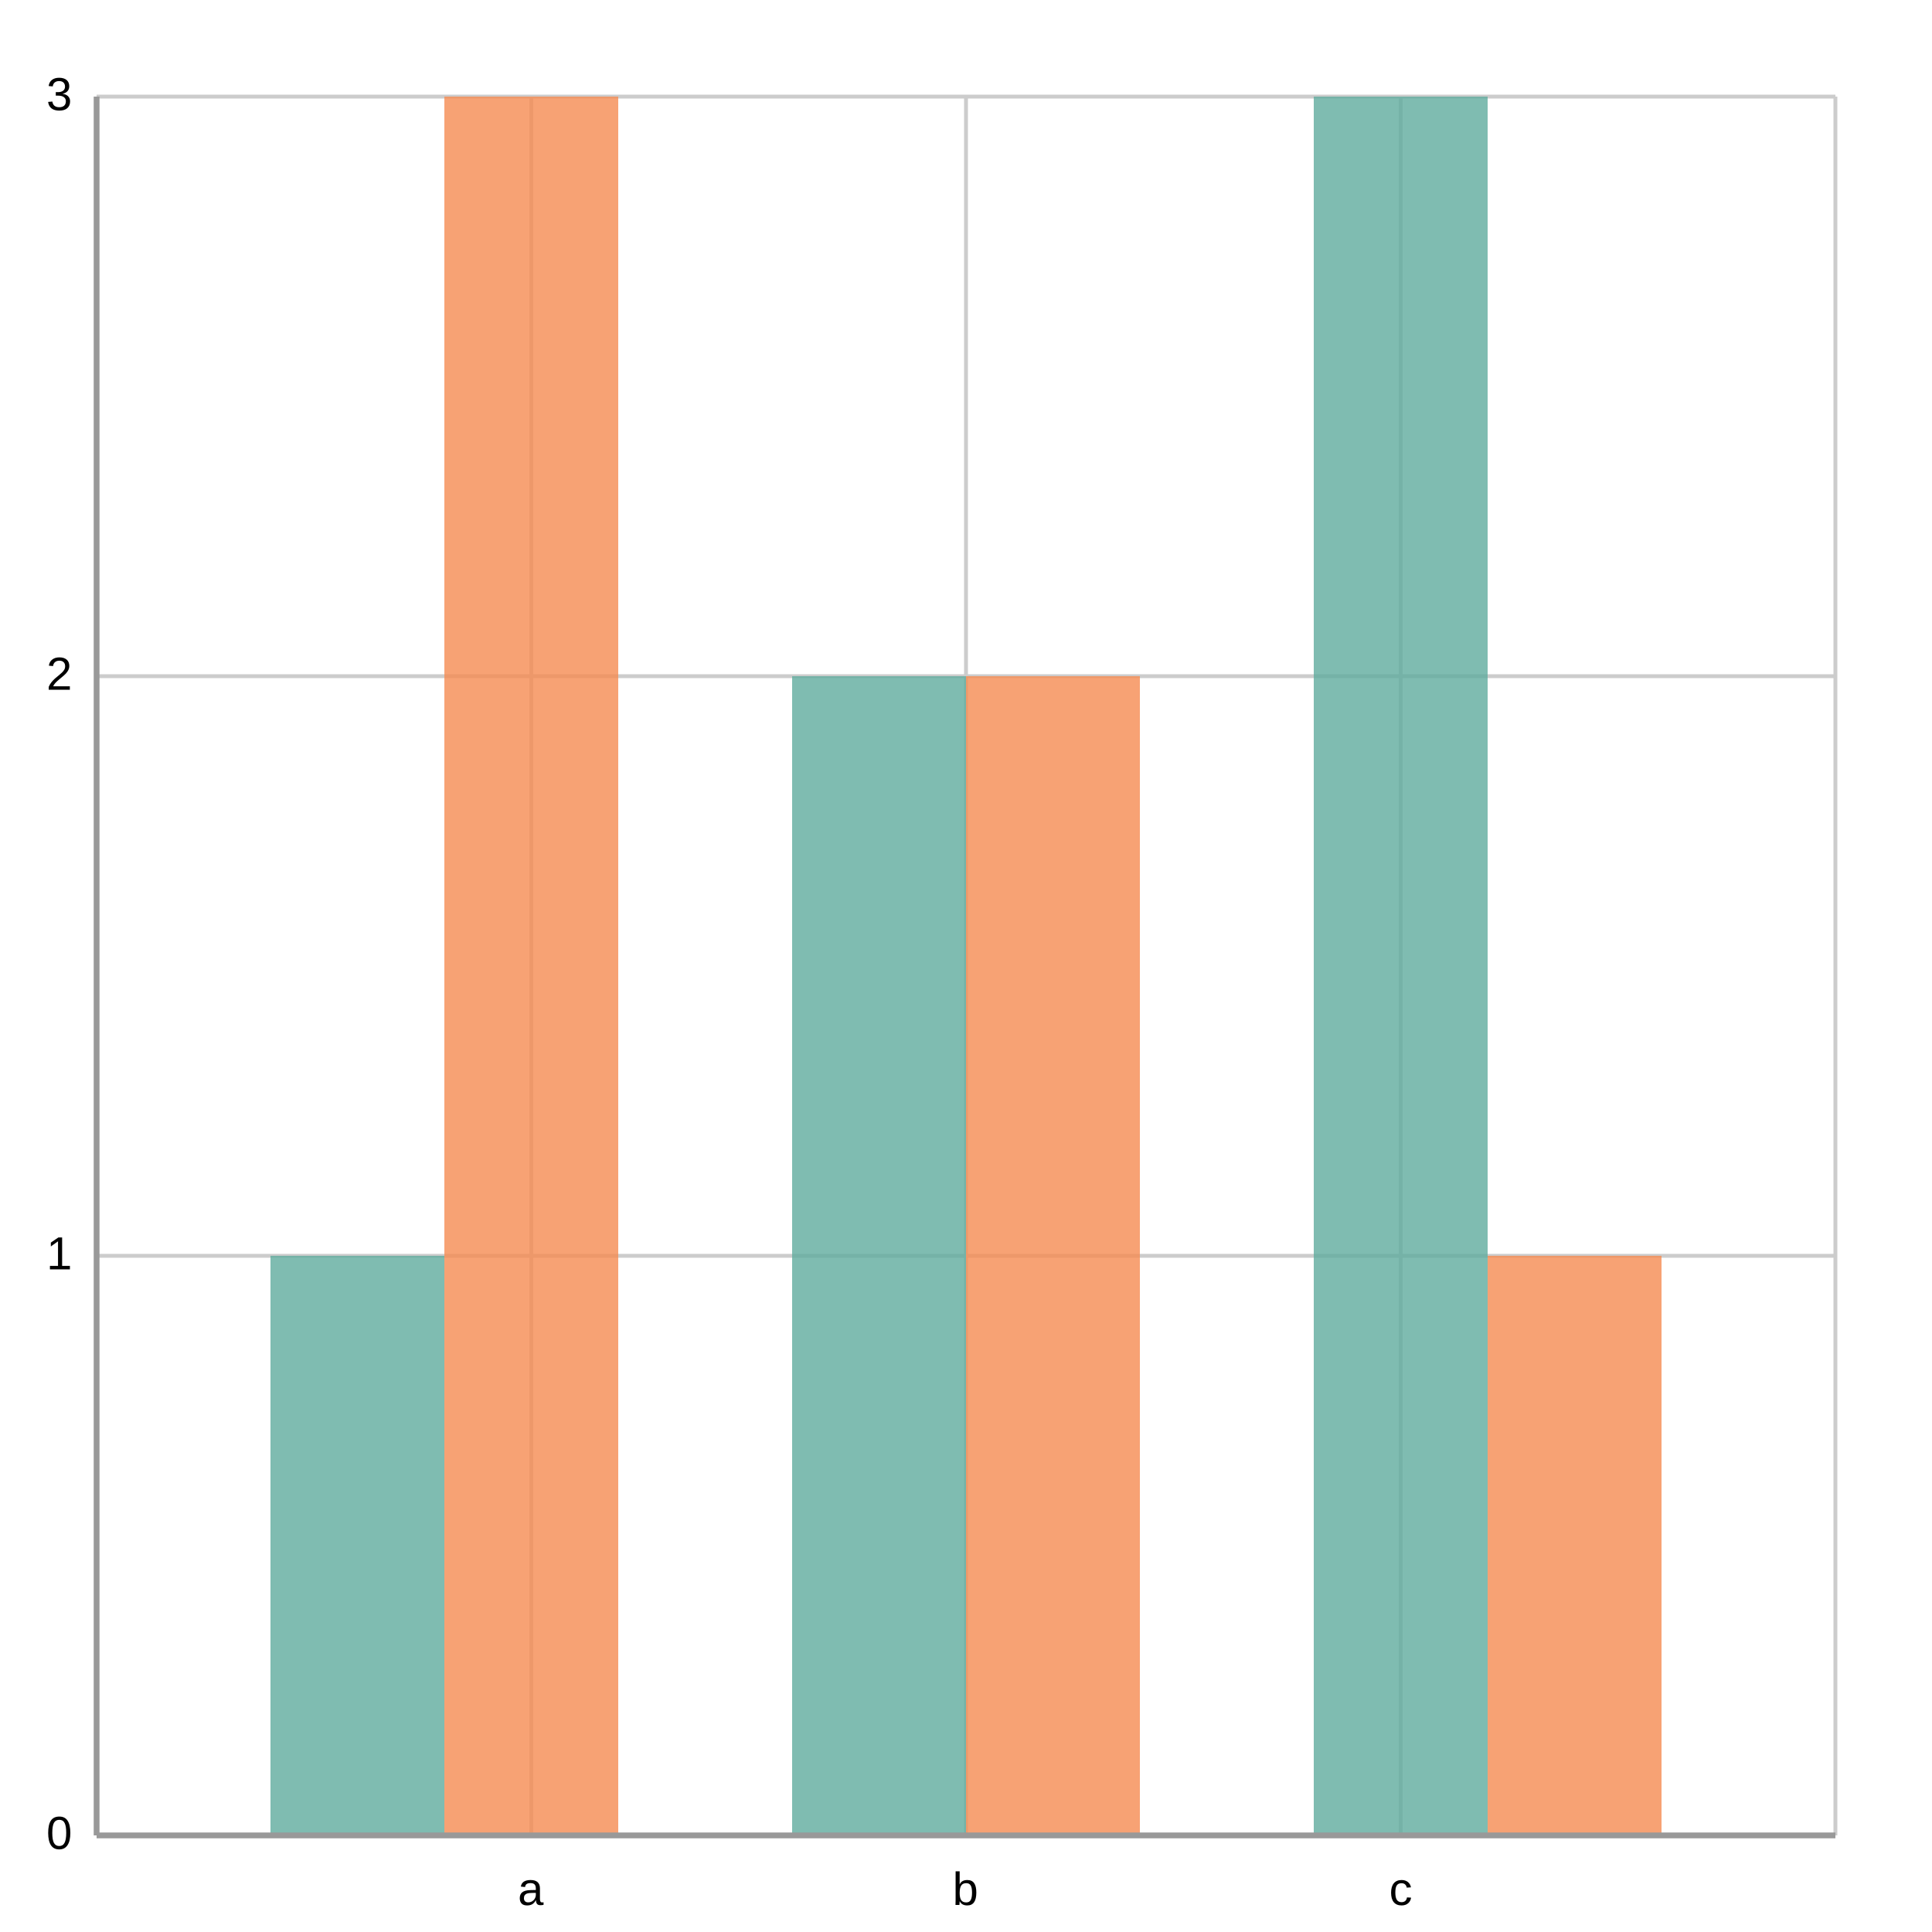
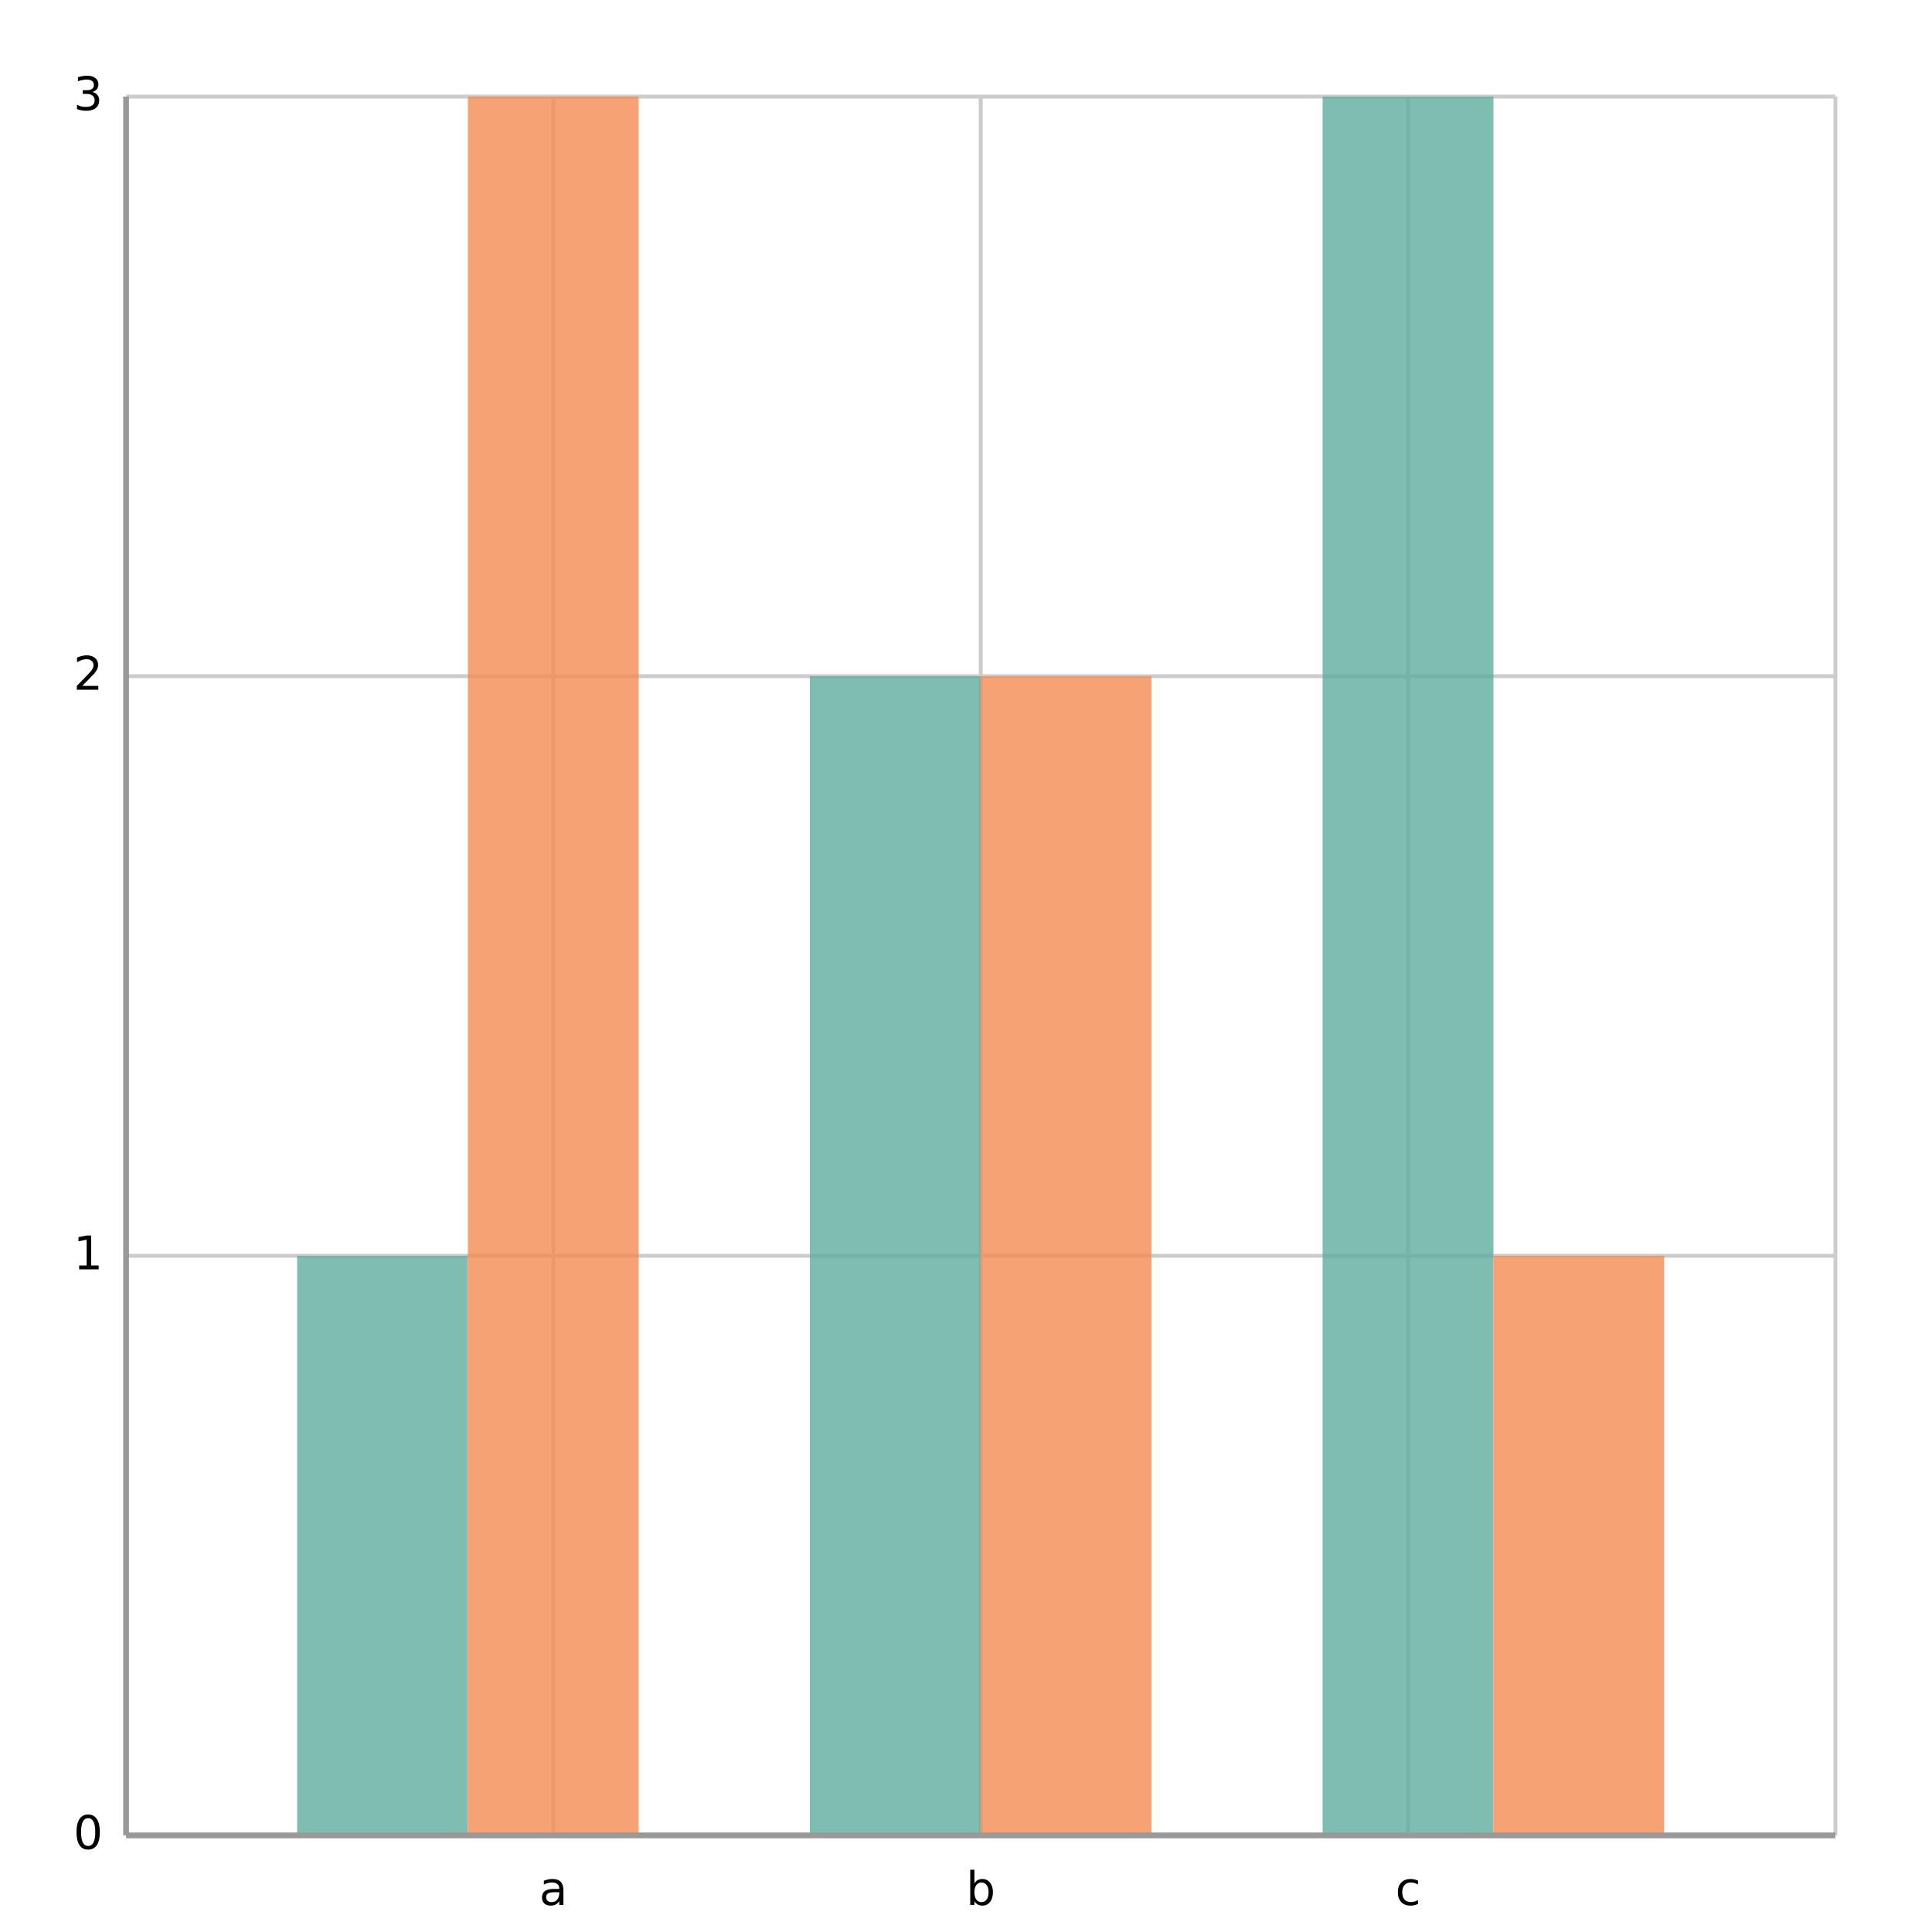
<svg xmlns="http://www.w3.org/2000/svg" width="500" height="500" viewBox="0 0 500 500">
  <path fill="#FFFFFF" d="M0 0 h500 v500 h-500 v-500Z" />
  <defs>
    <clipPath id="plot-clip">
-       <rect x="0" y="0" width="450.0" height="450.0" />
+       <rect x="0" y="0" width="442.37" height="450.0" />
    </clipPath>
  </defs>
  <g>
-     <path stroke="#cccccc" stroke-dasharray="None" d="M0 0.0 h450.0 M0 150.0 h450.0 M0 300.0 h450.0 M0 450.0 h450.0" transform="translate(25.0, 25.0)" />
-     <g font-size="12" font-family="Arial" fill="#000000" transform="translate(19.0, 25.0)">
-       <text x="0" y="0.0" transform="translate(-7, 3.5)">3</text>
-       <text x="0" y="150.0" transform="translate(-7, 3.5)">2</text>
-       <text x="0" y="300.0" transform="translate(-7, 3.5)">1</text>
-       <text x="0" y="450.0" transform="translate(-7, 3.5)">0</text>
+     <path stroke="#cccccc" stroke-dasharray="None" d="M0 0.0 h442.37 M0 150.0 h442.37 M0 300.0 h442.37 M0 450.0 h442.37" transform="translate(32.63, 25.0)" />
+     <g font-size="12" font-family="DejaVu Sans, sans-serif" fill="#000000" transform="translate(26.63, 25.0)">
+       <text x="0" y="0.0" transform="translate(-7.63, 3.5)">3</text>
+       <text x="0" y="150.0" transform="translate(-7.63, 3.5)">2</text>
+       <text x="0" y="300.0" transform="translate(-7.63, 3.5)">1</text>
+       <text x="0" y="450.0" transform="translate(-7.63, 3.5)">0</text>
    </g>
  </g>
  <g>
-     <path stroke="#cccccc" stroke-dasharray="None" d="M0.0 0 v450.0 M112.5 0 v450.0 M225.0 0 v450.0 M337.5 0 v450.0 M450.0 0 v450.0" transform="translate(25.0, 25.0)" />
-     <g font-size="12" font-family="Arial" fill="#000000" transform="translate(25.0, 43.0)">
-       <text x="0.0" y="450.0" transform="translate(-2.0, 0)"> </text>
-       <text x="112.5" y="450.0" transform="translate(-3.5, 0)">a</text>
-       <text x="225.0" y="450.0" transform="translate(-3.5, 0)">b</text>
-       <text x="337.5" y="450.0" transform="translate(-3.0, 0)">c</text>
-       <text x="450.0" y="450.0" transform="translate(-2.0, 0)"> </text>
+     <path stroke="#cccccc" stroke-dasharray="None" d="M0.0 0 v450.0 M110.593 0 v450.0 M221.185 0 v450.0 M331.778 0 v450.0 M442.37 0 v450.0" transform="translate(32.63, 25.0)" />
+     <g font-size="12" font-family="DejaVu Sans, sans-serif" fill="#000000" transform="translate(32.63, 43.0)">
+       <text x="0.0" y="450.0" transform="translate(-1.905, 0)"> </text>
+       <text x="110.593" y="450.0" transform="translate(-3.675, 0)">a</text>
+       <text x="221.185" y="450.0" transform="translate(-3.81, 0)">b</text>
+       <text x="331.778" y="450.0" transform="translate(-3.3, 0)">c</text>
+       <text x="442.37" y="450.0" transform="translate(-1.905, 0)"> </text>
    </g>
  </g>
-   <g opacity="0.8" transform="translate(-25.0, -25.0) rotate(180, 250.0, 250.0) scale(-1, 1) translate(-450.0, 0) translate(-45.0, 0)">
-     <path d="M90.0 0 h45.0 v150.0 h-45.0 v-150.0Z M225.0 0 h45.0 v300.0 h-45.0 v-300.0Z M360.0 0 h45.0 v450.0 h-45.0 v-450.0Z" fill="#5fab9e" />
-     <path d="M135.0 0 h45.0 v450.0 h-45.0 v-450.0Z M270.0 0 h45.0 v300.0 h-45.0 v-300.0Z M405.0 0 h45.0 v150.0 h-45.0 v-150.0Z" fill="#f58b51" />
+   <g opacity="0.8" transform="translate(-25.0, -25.0) rotate(180, 250.0, 250.0) scale(-1, 1) translate(-442.37, 0) translate(-44.237, 0)">
+     <path d="M88.5 0 h44.2 v150.0 h-44.2 v-150.0Z M221.2 0 h44.2 v300.0 h-44.2 v-300.0Z M353.9 0 h44.2 v450.0 h-44.2 v-450.0Z" fill="#5fab9e" />
+     <path d="M132.7 0 h44.2 v450.0 h-44.2 v-450.0Z M265.4 0 h44.2 v300.0 h-44.2 v-300.0Z M398.1 0 h44.2 v150.0 h-44.2 v-150.0Z" fill="#f58b51" />
  </g>
-   <path d="M25.0 25.0 v450.0 M25.0 475.0 h450.0" stroke="#999" stroke-width="1.5" fill="none" />
+   <path d="M32.63 25.0 v450.0 M32.63 475.0 h442.37" stroke="#999" stroke-width="1.5" fill="none" />
</svg>
